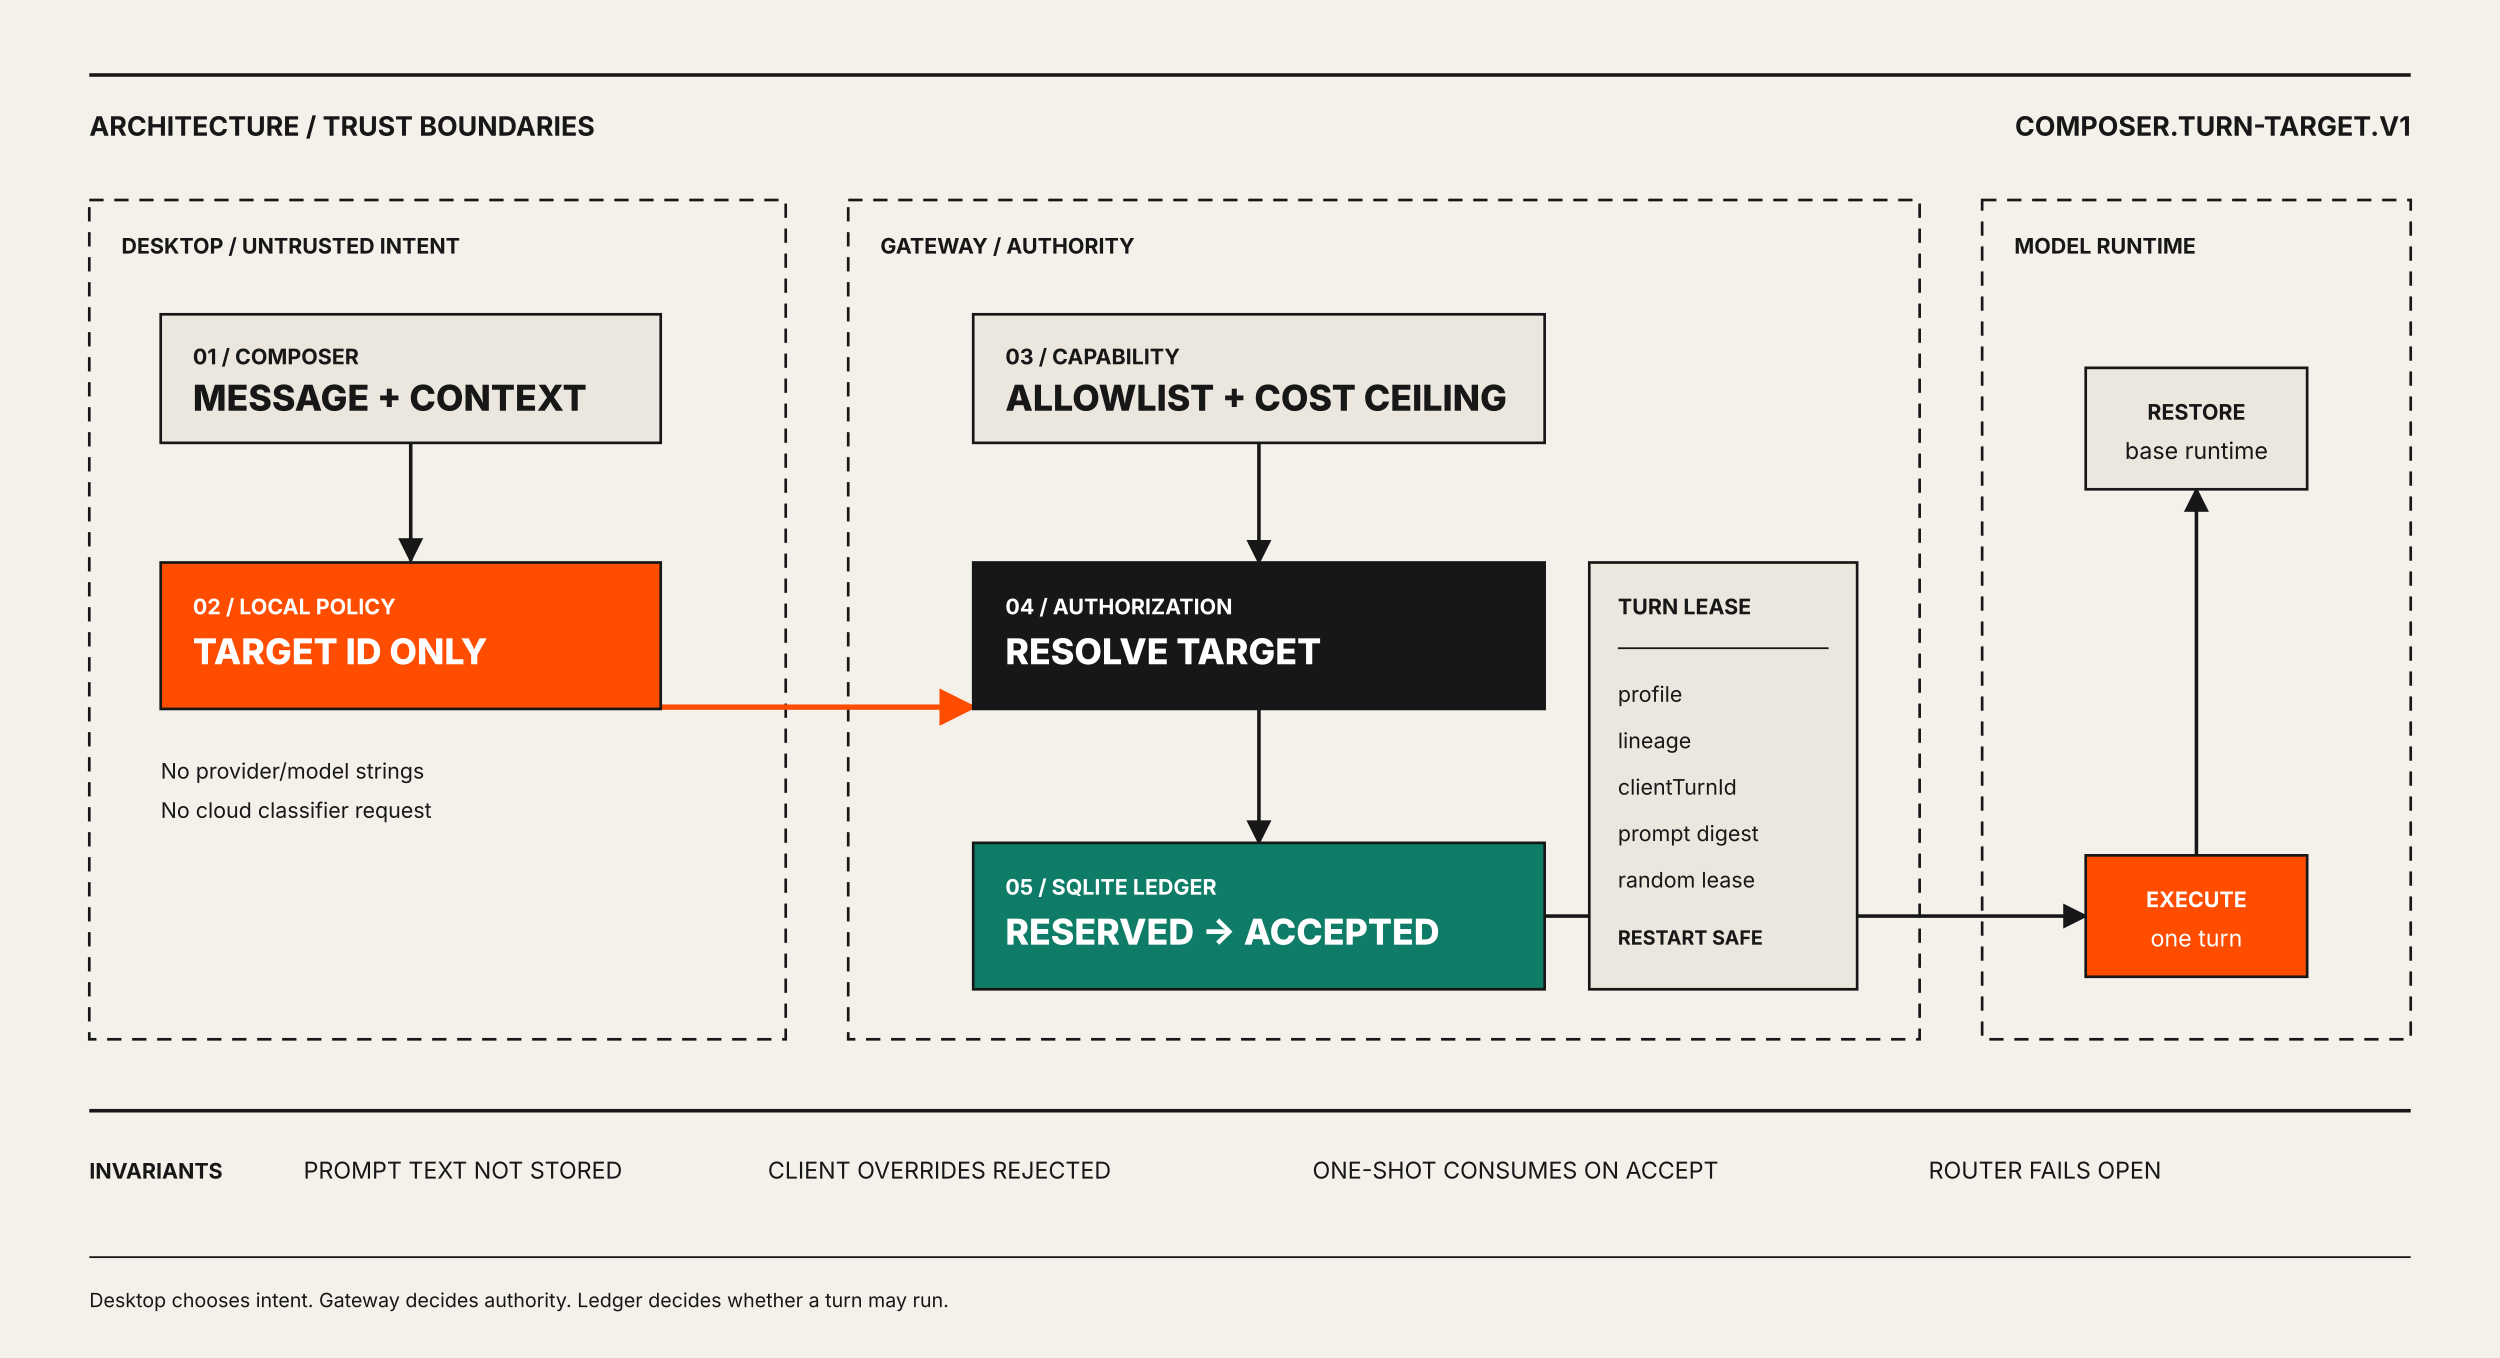
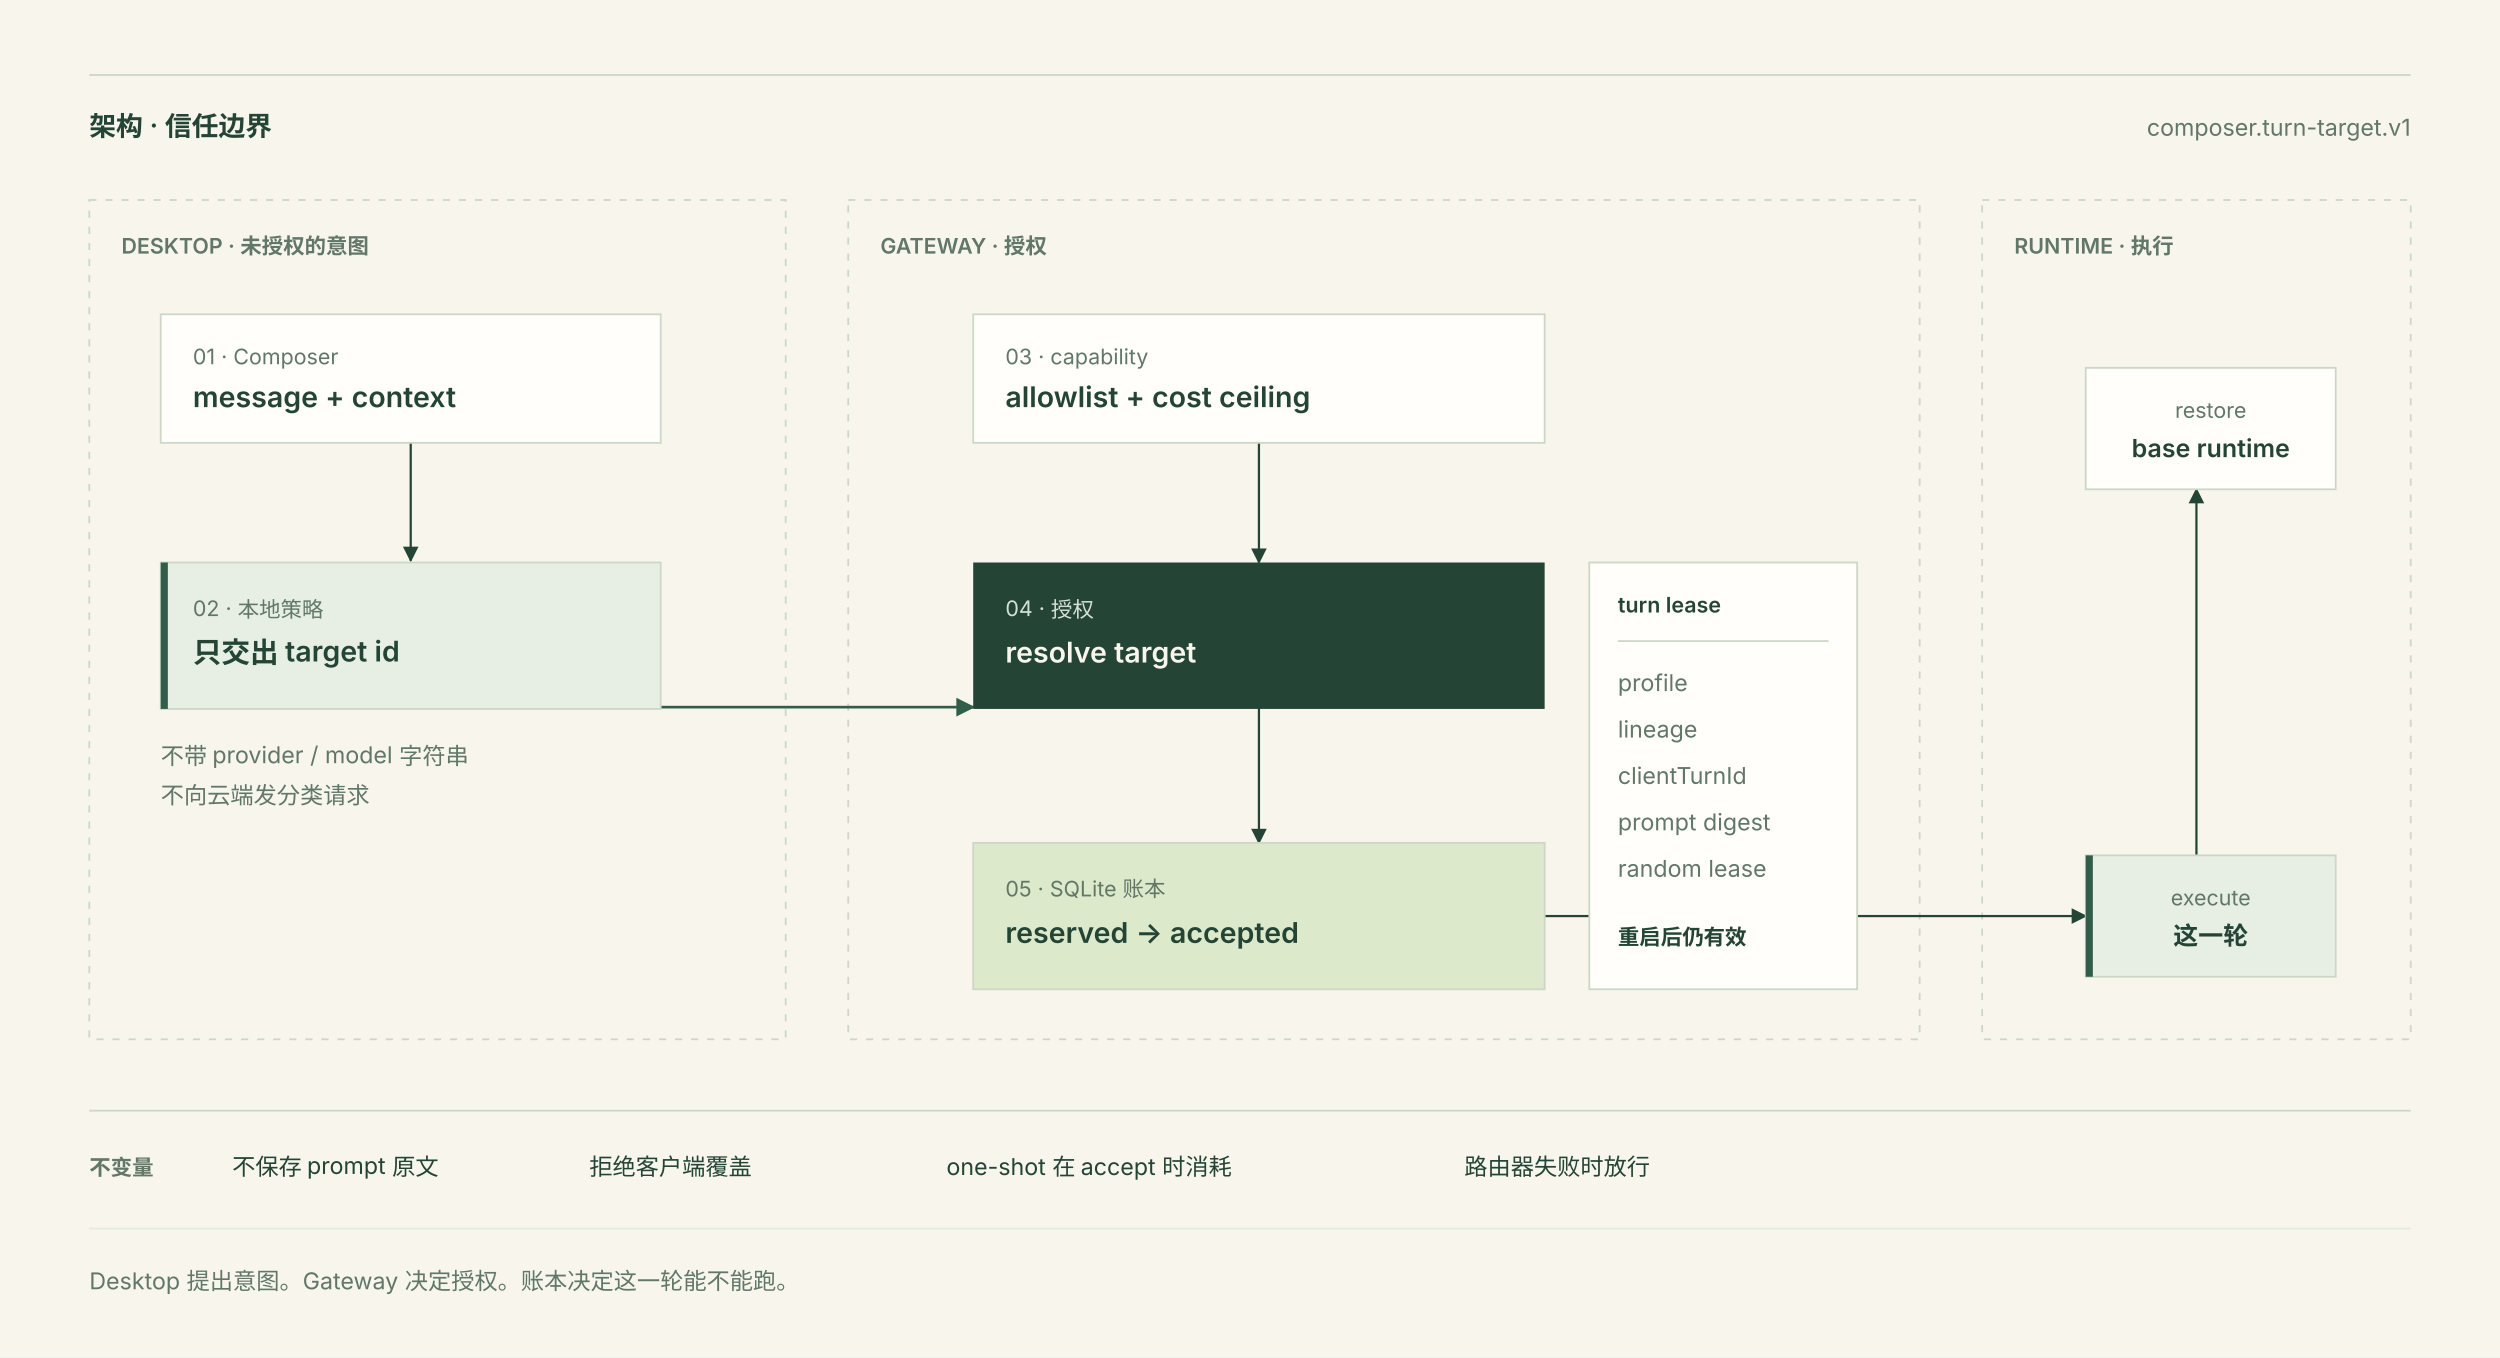
<svg xmlns="http://www.w3.org/2000/svg" width="1400" height="760" viewBox="0 0 1400 760" role="img" aria-labelledby="title desc">
  <defs>
    <marker id="arrow" viewBox="0 0 10 10" refX="9" refY="5" markerWidth="7" markerHeight="7" orient="auto-start-reverse">
-       <path d="M0 0l10 5-10 5z" fill="#171717" />
+       <path d="M0 0l10 5-10 5z" fill="#244536" />
    </marker>
-     <marker id="arrow-orange" viewBox="0 0 10 10" refX="9" refY="5" markerWidth="7" markerHeight="7" orient="auto-start-reverse">
-       <path d="M0 0l10 5-10 5z" fill="#ff4d00" />
+     <marker id="arrow-green" viewBox="0 0 10 10" refX="9" refY="5" markerWidth="7" markerHeight="7" orient="auto-start-reverse">
+       <path d="M0 0l10 5-10 5z" fill="#315e4b" />
    </marker>
  </defs>
-   <rect width="1400" height="760" fill="#f4f1ea" />
-   <g font-family="Inter,Arial,sans-serif" fill="#171717">
-     <line x1="50" y1="42" x2="1350" y2="42" stroke="#171717" stroke-width="2" />
-     <text x="50" y="76" font-size="15" font-weight="700">ARCHITECTURE / TRUST BOUNDARIES</text>
-     <text x="1350" y="76" text-anchor="end" font-size="15" font-weight="700">COMPOSER.TURN-TARGET.V1</text>
-     <rect x="50" y="112" width="390" height="470" fill="none" stroke="#171717" stroke-width="1.5" stroke-dasharray="8 6" />
-     <rect x="475" y="112" width="600" height="470" fill="none" stroke="#171717" stroke-width="1.5" stroke-dasharray="8 6" />
-     <rect x="1110" y="112" width="240" height="470" fill="none" stroke="#171717" stroke-width="1.5" stroke-dasharray="8 6" />
-     <text x="68" y="142" font-size="12" font-weight="700">DESKTOP / UNTRUSTED INTENT</text>
-     <text x="493" y="142" font-size="12" font-weight="700">GATEWAY / AUTHORITY</text>
-     <text x="1128" y="142" font-size="12" font-weight="700">MODEL RUNTIME</text>
-     <line x1="230" y1="248" x2="230" y2="314" stroke="#171717" stroke-width="2" marker-end="url(#arrow)" />
-     <line x1="230" y1="396" x2="545" y2="396" stroke="#ff4d00" stroke-width="3" marker-end="url(#arrow-orange)" />
-     <line x1="705" y1="248" x2="705" y2="315" stroke="#171717" stroke-width="2" marker-end="url(#arrow)" />
-     <line x1="705" y1="396" x2="705" y2="472" stroke="#171717" stroke-width="2" marker-end="url(#arrow)" />
-     <line x1="865" y1="513" x2="1168" y2="513" stroke="#171717" stroke-width="2" marker-end="url(#arrow)" />
-     <line x1="1230" y1="479" x2="1230" y2="274" stroke="#171717" stroke-width="2" marker-end="url(#arrow)" />
+   <rect width="1400" height="760" fill="#f7f5ec" />
+   <g font-family="Inter, 'PingFang SC', 'Microsoft YaHei', 'Noto Sans SC', 'WenQuanYi Micro Hei', sans-serif" fill="#244536">
+     <line x1="50" y1="42" x2="1350" y2="42" stroke="#ccd7c6" />
+     <text x="50" y="76" font-size="15" font-weight="600">架构 · 信任边界</text>
+     <text x="1350" y="76" text-anchor="end" font-size="13" fill="#617768">composer.turn-target.v1</text>
+     <rect x="50" y="112" width="390" height="470" fill="none" stroke="#ccd7c6" stroke-dasharray="4 5" />
+     <rect x="475" y="112" width="600" height="470" fill="none" stroke="#ccd7c6" stroke-dasharray="4 5" />
+     <rect x="1110" y="112" width="240" height="470" fill="none" stroke="#ccd7c6" stroke-dasharray="4 5" />
+     <text x="68" y="142" font-size="12" font-weight="600" fill="#617768">DESKTOP · 未授权的意图</text>
+     <text x="493" y="142" font-size="12" font-weight="600" fill="#617768">GATEWAY · 授权</text>
+     <text x="1128" y="142" font-size="12" font-weight="600" fill="#617768">RUNTIME · 执行</text>
+     <line x1="230" y1="248" x2="230" y2="314" stroke="#244536" stroke-width="1.25" marker-end="url(#arrow)" />
+     <line x1="230" y1="396" x2="545" y2="396" stroke="#315e4b" stroke-width="1.5" marker-end="url(#arrow-green)" />
+     <line x1="705" y1="248" x2="705" y2="315" stroke="#244536" stroke-width="1.25" marker-end="url(#arrow)" />
+     <line x1="705" y1="396" x2="705" y2="472" stroke="#244536" stroke-width="1.25" marker-end="url(#arrow)" />
+     <line x1="865" y1="513" x2="1168" y2="513" stroke="#244536" stroke-width="1.25" marker-end="url(#arrow)" />
+     <line x1="1230" y1="479" x2="1230" y2="274" stroke="#244536" stroke-width="1.25" marker-end="url(#arrow)" />
    <g transform="translate(90 176)">
-       <rect width="280" height="72" fill="#ebe7de" stroke="#171717" stroke-width="1.5" />
-       <text x="18" y="28" font-size="12" font-weight="700">01 / COMPOSER</text>
-       <text x="18" y="54" font-size="20" font-weight="800">MESSAGE + CONTEXT</text>
+       <rect width="280" height="72" fill="#fffefa" stroke="#ccd7c6" />
+       <text x="18" y="28" font-size="12" fill="#617768">01 · Composer</text>
+       <text x="18" y="52" font-size="16" font-weight="600">message + context</text>
    </g>
    <g transform="translate(90 315)">
-       <rect width="280" height="82" fill="#ff4d00" stroke="#171717" stroke-width="1.5" />
-       <text x="18" y="29" font-size="12" font-weight="700" fill="#fff">02 / LOCAL POLICY</text>
-       <text x="18" y="57" font-size="20" font-weight="800" fill="#fff">TARGET ID ONLY</text>
+       <rect width="280" height="82" fill="#e7eee4" stroke="#ccd7c6" />
+       <rect width="4" height="82" fill="#315e4b" />
+       <text x="18" y="30" font-size="12" fill="#617768">02 · 本地策略</text>
+       <text x="18" y="56" font-size="16" font-weight="600">只交出 target id</text>
    </g>
-     <text x="90" y="436" font-size="12">No provider/model strings</text>
-     <text x="90" y="458" font-size="12">No cloud classifier request</text>
+     <text x="90" y="428" font-size="13" fill="#617768">不带 provider / model 字符串</text>
+     <text x="90" y="450" font-size="13" fill="#617768">不向云端发分类请求</text>
    <g transform="translate(545 176)">
-       <rect width="320" height="72" fill="#ebe7de" stroke="#171717" stroke-width="1.5" />
-       <text x="18" y="28" font-size="12" font-weight="700">03 / CAPABILITY</text>
-       <text x="18" y="54" font-size="20" font-weight="800">ALLOWLIST + COST CEILING</text>
+       <rect width="320" height="72" fill="#fffefa" stroke="#ccd7c6" />
+       <text x="18" y="28" font-size="12" fill="#617768">03 · capability</text>
+       <text x="18" y="52" font-size="16" font-weight="600">allowlist + cost ceiling</text>
    </g>
    <g transform="translate(545 315)">
-       <rect width="320" height="82" fill="#171717" stroke="#171717" stroke-width="1.5" />
-       <text x="18" y="29" font-size="12" font-weight="700" fill="#fff">04 / AUTHORIZATION</text>
-       <text x="18" y="57" font-size="20" font-weight="800" fill="#fff">RESOLVE TARGET</text>
+       <rect width="320" height="82" fill="#244536" />
+       <text x="18" y="30" font-size="12" fill="#d5e0d4">04 · 授权</text>
+       <text x="18" y="56" font-size="16" font-weight="600" fill="#f7f5ec">resolve target</text>
    </g>
    <g transform="translate(545 472)">
-       <rect width="320" height="82" fill="#0e7c66" stroke="#171717" stroke-width="1.5" />
-       <text x="18" y="29" font-size="12" font-weight="700" fill="#fff">05 / SQLITE LEDGER</text>
-       <text x="18" y="57" font-size="20" font-weight="800" fill="#fff">RESERVED → ACCEPTED</text>
+       <rect width="320" height="82" fill="#dce9cb" stroke="#ccd7c6" />
+       <text x="18" y="30" font-size="12" fill="#617768">05 · SQLite 账本</text>
+       <text x="18" y="56" font-size="16" font-weight="600">reserved → accepted</text>
    </g>
    <g transform="translate(890 315)">
-       <rect width="150" height="239" fill="#ebe7de" stroke="#171717" stroke-width="1.5" />
-       <text x="16" y="29" font-size="12" font-weight="700">TURN LEASE</text>
-       <line x1="16" y1="48" x2="134" y2="48" stroke="#171717" />
-       <text x="16" y="78" font-size="12">profile</text>
-       <text x="16" y="104" font-size="12">lineage</text>
-       <text x="16" y="130" font-size="12">clientTurnId</text>
-       <text x="16" y="156" font-size="12">prompt digest</text>
-       <text x="16" y="182" font-size="12">random lease</text>
-       <text x="16" y="214" font-size="11" font-weight="700">RESTART SAFE</text>
+       <rect width="150" height="239" fill="#fffefa" stroke="#ccd7c6" />
+       <text x="16" y="28" font-size="12" font-weight="600">turn lease</text>
+       <line x1="16" y1="44" x2="134" y2="44" stroke="#ccd7c6" />
+       <text x="16" y="72" font-size="13" fill="#617768">profile</text>
+       <text x="16" y="98" font-size="13" fill="#617768">lineage</text>
+       <text x="16" y="124" font-size="13" fill="#617768">clientTurnId</text>
+       <text x="16" y="150" font-size="13" fill="#617768">prompt digest</text>
+       <text x="16" y="176" font-size="13" fill="#617768">random lease</text>
+       <text x="16" y="214" font-size="12" font-weight="600">重启后仍有效</text>
    </g>
    <g transform="translate(1168 206)">
-       <rect width="124" height="68" fill="#ebe7de" stroke="#171717" stroke-width="1.5" />
-       <text x="62" y="29" text-anchor="middle" font-size="12" font-weight="700">RESTORE</text>
-       <text x="62" y="51" text-anchor="middle" font-size="13">base runtime</text>
+       <rect width="140" height="68" fill="#fffefa" stroke="#ccd7c6" />
+       <text x="70" y="28" text-anchor="middle" font-size="12" fill="#617768">restore</text>
+       <text x="70" y="50" text-anchor="middle" font-size="14" font-weight="600">base runtime</text>
    </g>
    <g transform="translate(1168 479)">
-       <rect width="124" height="68" fill="#ff4d00" stroke="#171717" stroke-width="1.5" />
-       <text x="62" y="29" text-anchor="middle" font-size="12" font-weight="700" fill="#fff">EXECUTE</text>
-       <text x="62" y="51" text-anchor="middle" font-size="13" fill="#fff">one turn</text>
+       <rect width="140" height="68" fill="#e7eee4" stroke="#ccd7c6" />
+       <rect width="4" height="68" fill="#315e4b" />
+       <text x="70" y="28" text-anchor="middle" font-size="12" fill="#617768">execute</text>
+       <text x="70" y="50" text-anchor="middle" font-size="14" font-weight="600">这一轮</text>
    </g>
-     <line x1="50" y1="622" x2="1350" y2="622" stroke="#171717" stroke-width="2" />
-     <text x="50" y="660" font-size="12" font-weight="700">INVARIANTS</text>
-     <text x="170" y="660" font-size="13">PROMPT TEXT NOT STORED</text>
-     <text x="430" y="660" font-size="13">CLIENT OVERRIDES REJECTED</text>
-     <text x="735" y="660" font-size="13">ONE-SHOT CONSUMES ON ACCEPT</text>
-     <text x="1080" y="660" font-size="13">ROUTER FAILS OPEN</text>
-     <line x1="50" y1="704" x2="1350" y2="704" stroke="#171717" />
-     <text x="50" y="732" font-size="11">Desktop chooses intent. Gateway decides authority. Ledger decides whether a turn may run.</text>
+     <line x1="50" y1="622" x2="1350" y2="622" stroke="#ccd7c6" />
+     <text x="50" y="658" font-size="12" font-weight="600" fill="#617768">不变量</text>
+     <text x="130" y="658" font-size="13">不保存 prompt 原文</text>
+     <text x="330" y="658" font-size="13">拒绝客户端覆盖</text>
+     <text x="530" y="658" font-size="13">one-shot 在 accept 时消耗</text>
+     <text x="820" y="658" font-size="13">路由器失败时放行</text>
+     <line x1="50" y1="688" x2="1350" y2="688" stroke="#e3ebe0" />
+     <text x="50" y="722" font-size="13" fill="#617768">Desktop 提出意图。Gateway 决定授权。账本决定这一轮能不能跑。</text>
  </g>
</svg>
